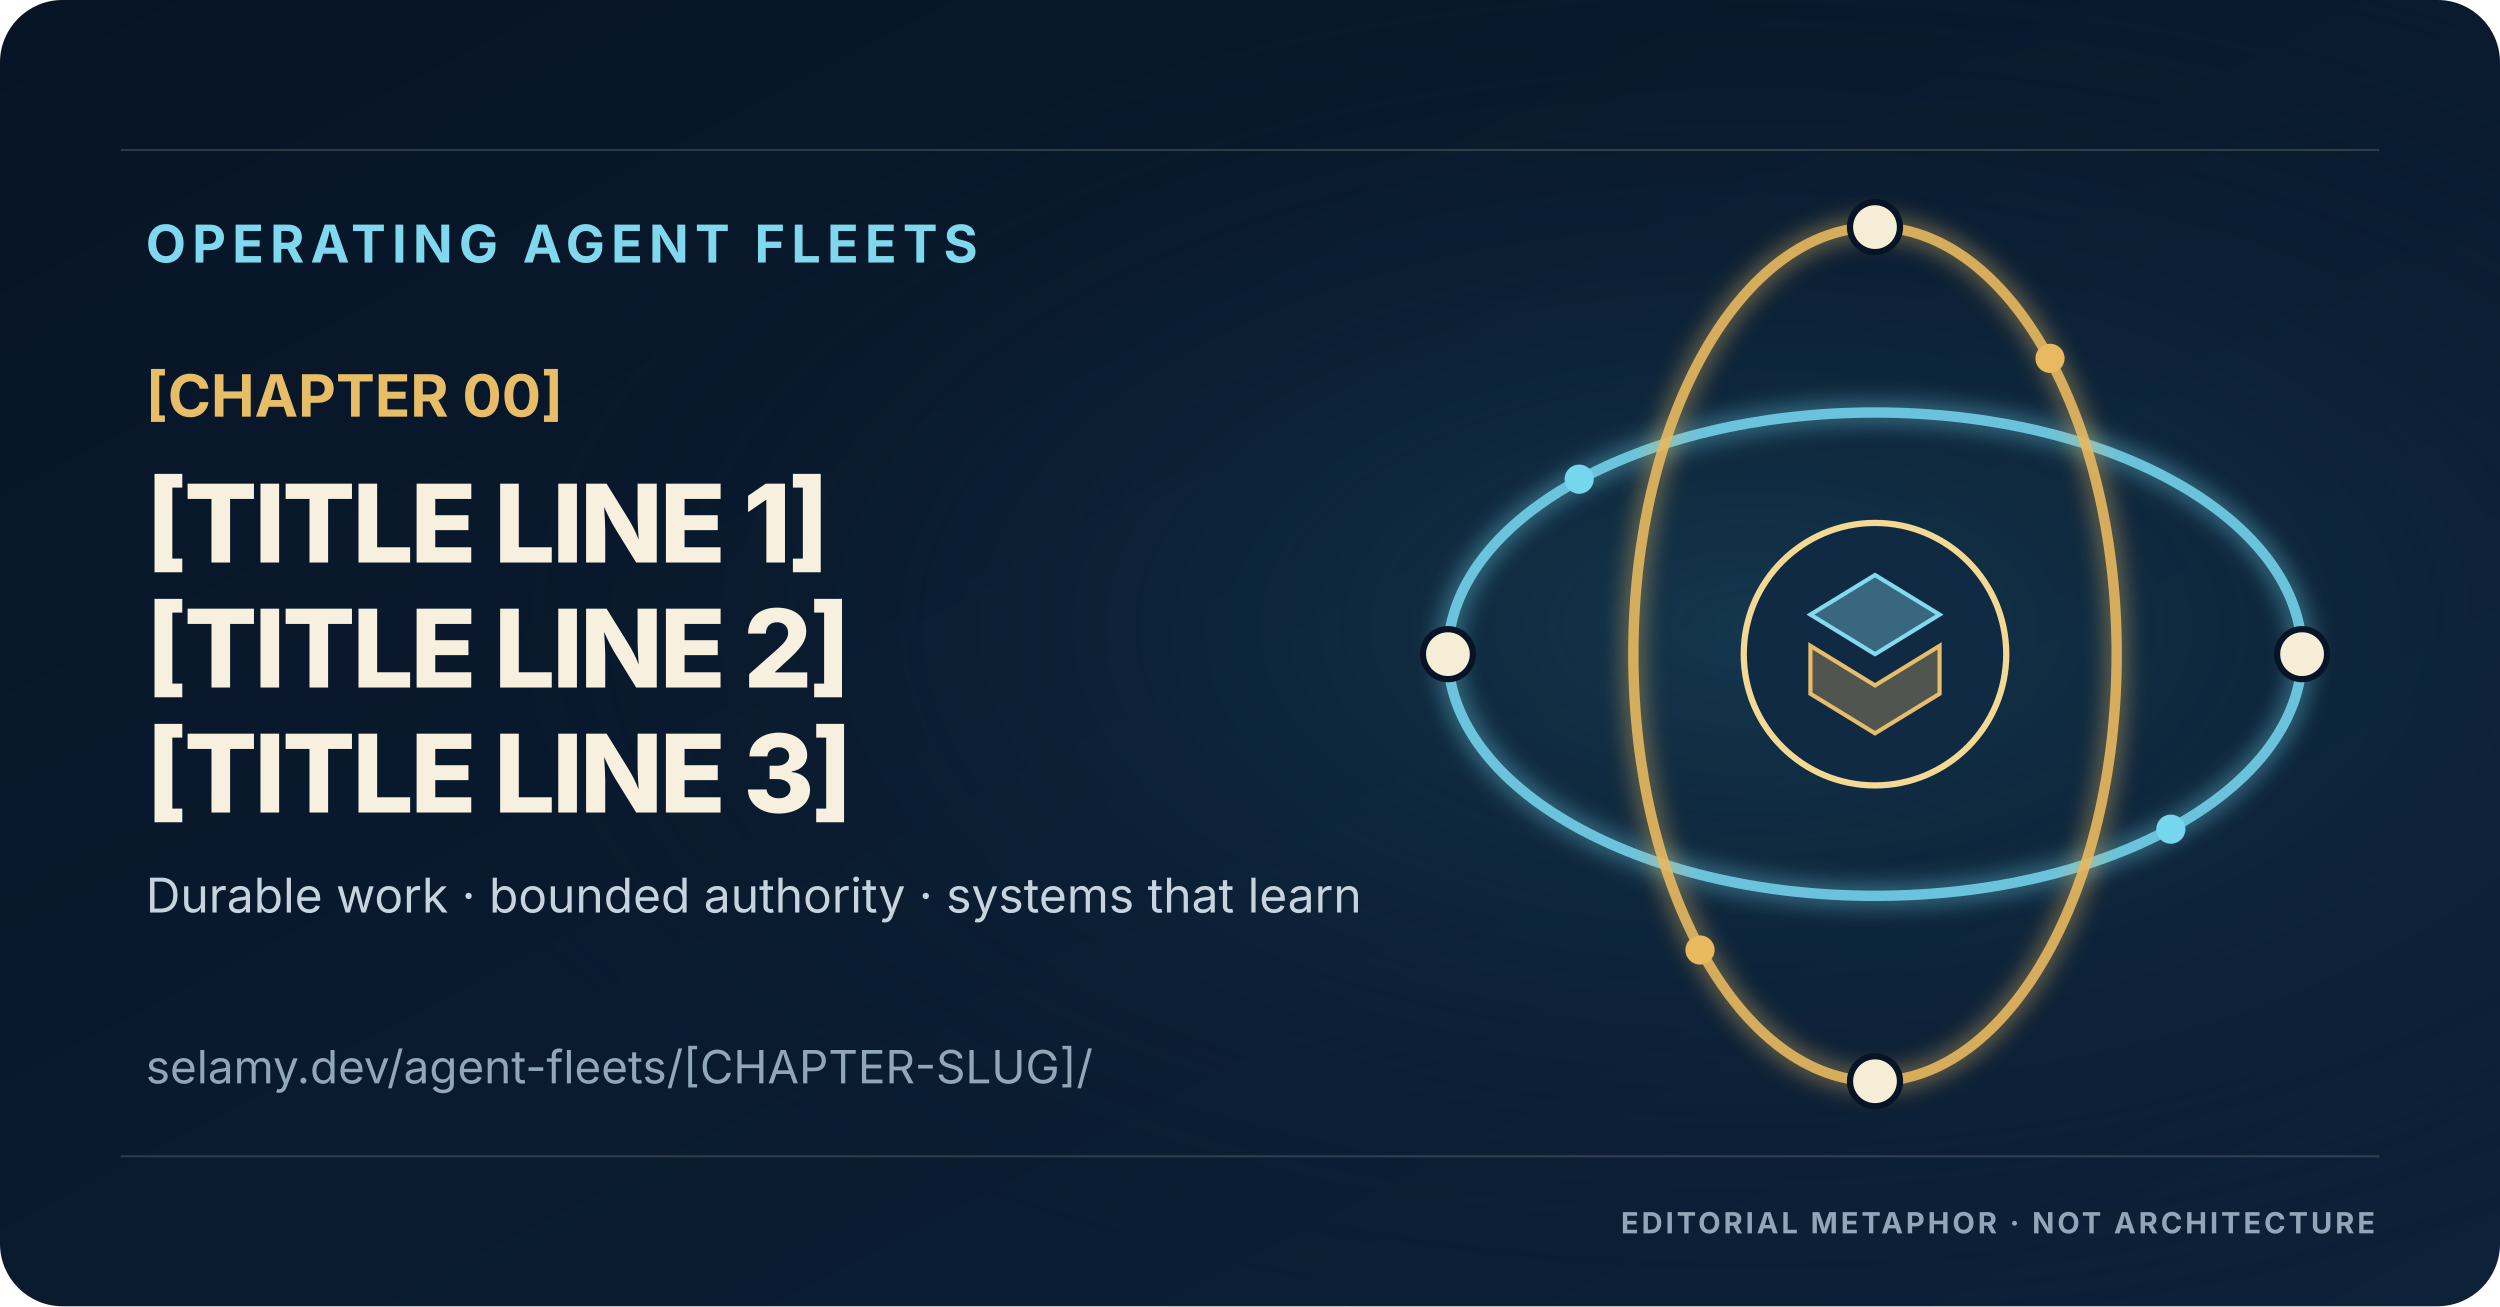
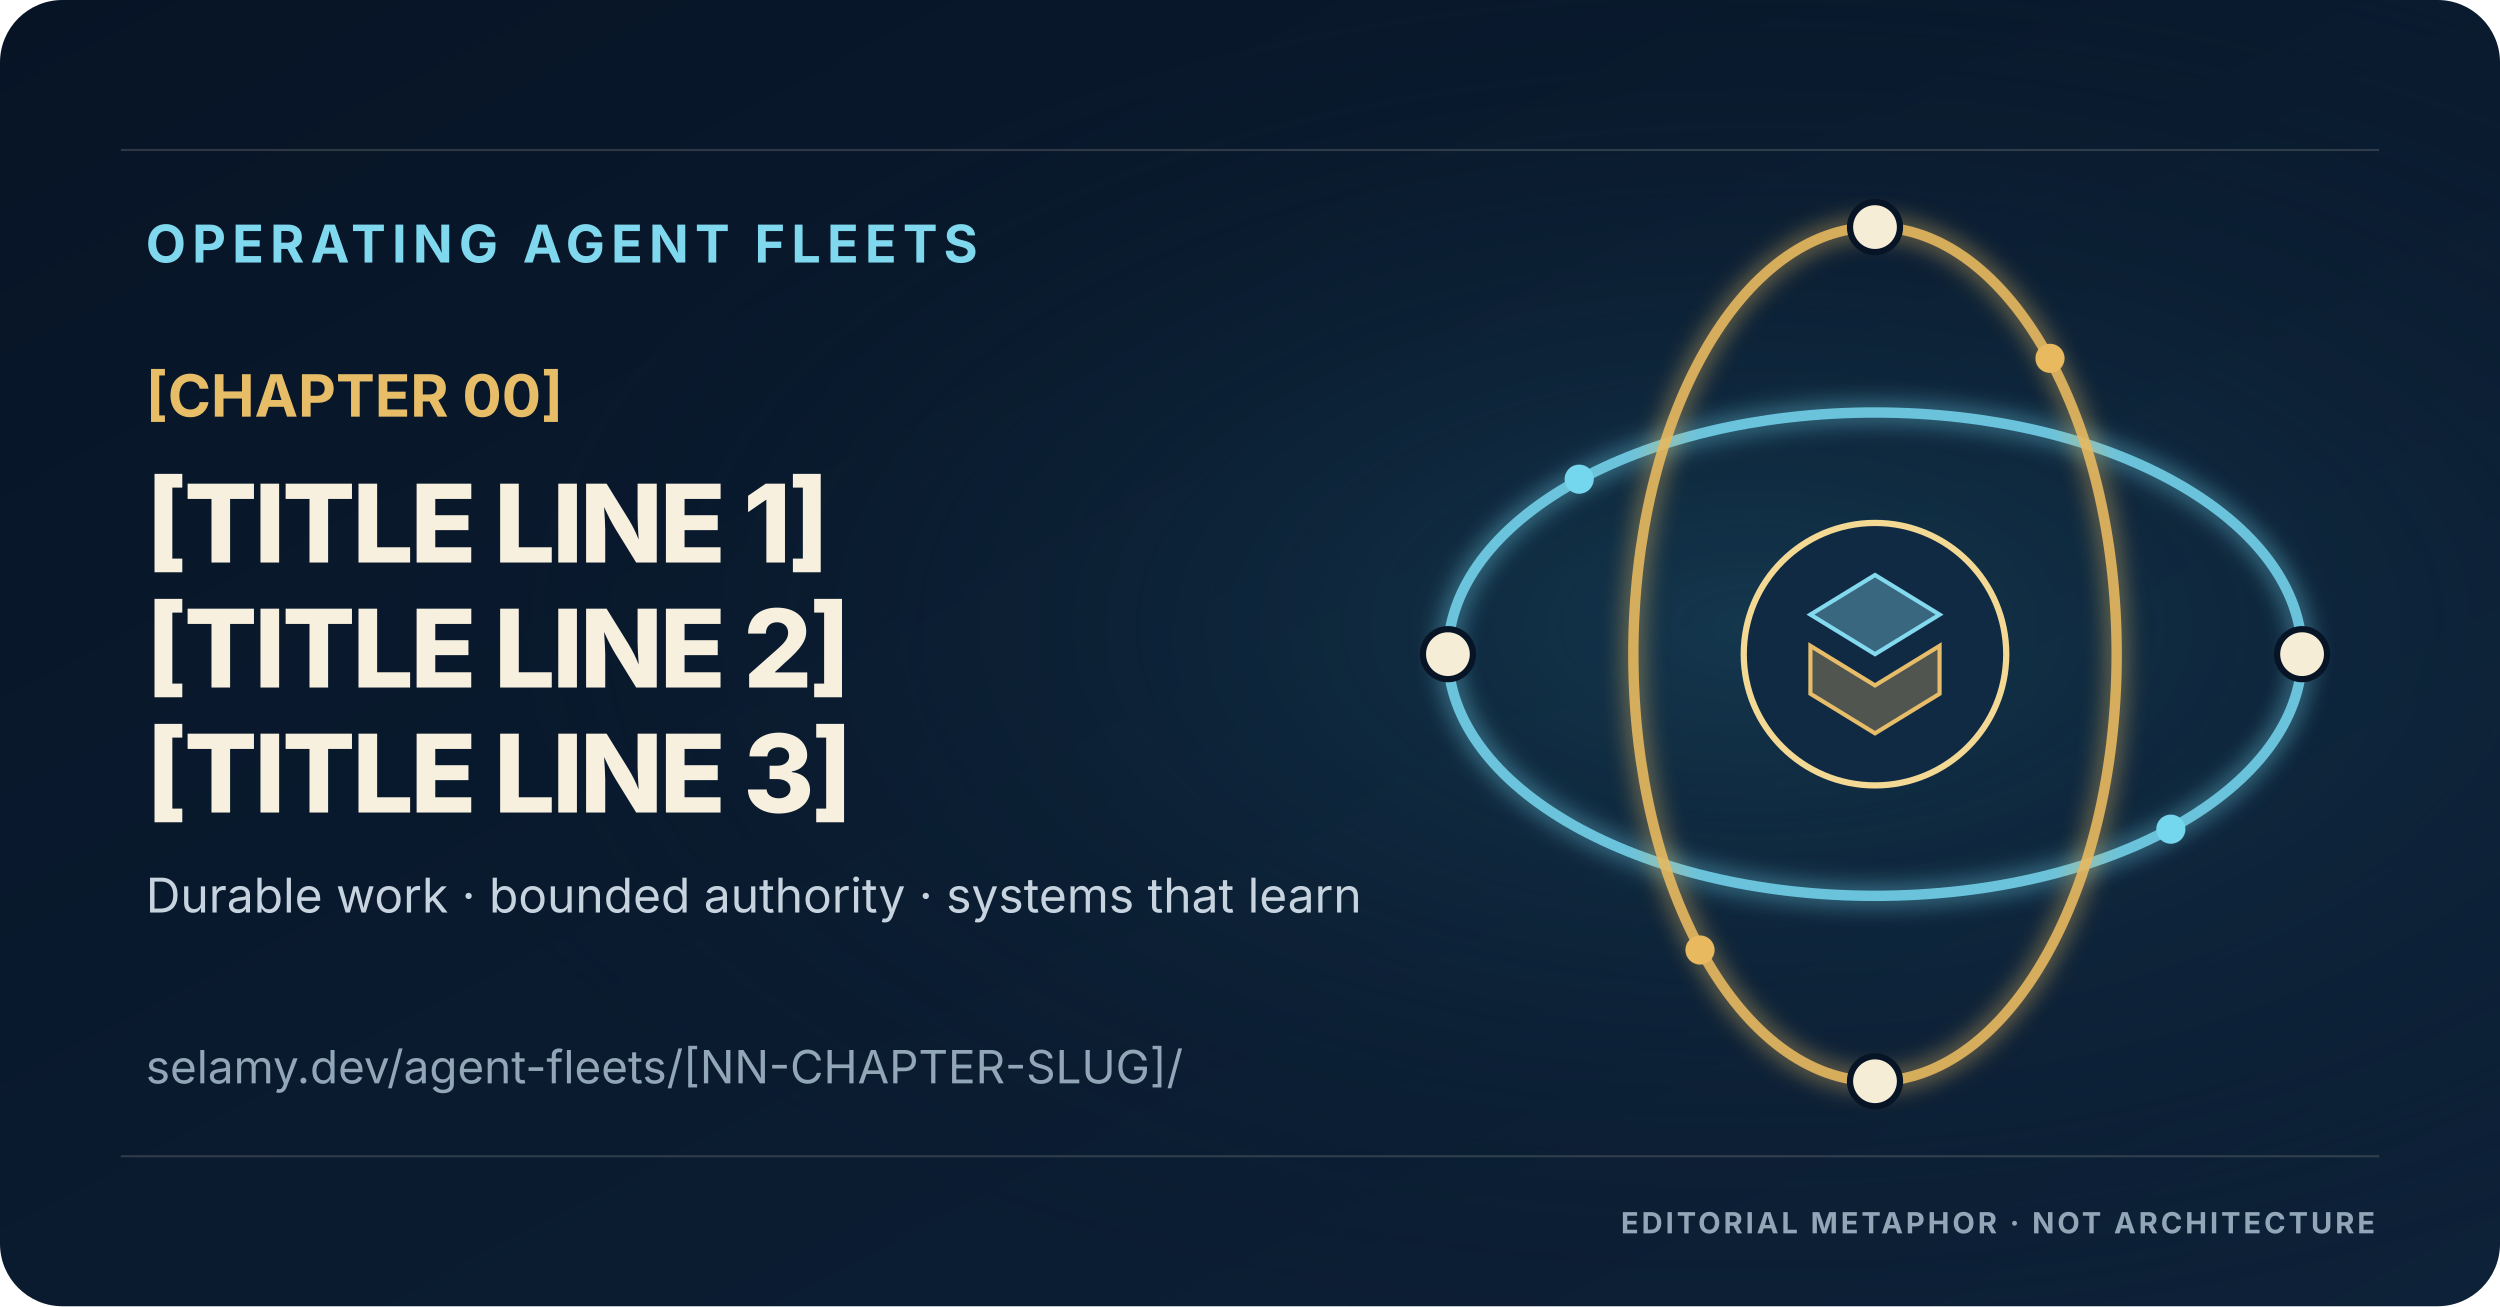
<svg xmlns="http://www.w3.org/2000/svg" width="1200" height="627" viewBox="0 0 1200 627" role="img" aria-labelledby="social-card-title social-card-desc">
  <defs>
    <linearGradient id="background" x1="0" y1="0" x2="1" y2="1">
      <stop offset="0" stop-color="#071426" />
      <stop offset="1" stop-color="#0d2138" />
    </linearGradient>
    <radialGradient id="glow" cx="70%" cy="48%" r="55%">
      <stop offset="0" stop-color="#1f5870" stop-opacity="0.45" />
      <stop offset="1" stop-color="#071426" stop-opacity="0" />
    </radialGradient>
    <filter id="soft-glow" x="-40%" y="-40%" width="180%" height="180%">
      <feGaussianBlur stdDeviation="6" result="blur" />
      <feMerge>
        <feMergeNode in="blur" />
        <feMergeNode in="SourceGraphic" />
      </feMerge>
    </filter>
  </defs>
  <rect width="1200" height="627" rx="30" fill="url(#background)" />
  <rect width="1200" height="627" rx="30" fill="url(#glow)" />
  <path d="M58 72H1142" stroke="#f3ead3" stroke-opacity="0.16" />
  <path d="M58 555H1142" stroke="#f3ead3" stroke-opacity="0.16" />
  <g font-family="Inter, ui-sans-serif, system-ui, sans-serif" fill="#f7f0df">
    <text x="70" y="126" font-size="25" font-weight="650" letter-spacing="3" fill="#7fd8ee">OPERATING AGENT FLEETS</text>
    <text id="chapter-label" x="70" y="200" font-size="28" font-weight="700" fill="#e8bd68">[CHAPTER 00]</text>
    <text id="title-line-1" x="70" y="270" font-size="52" font-weight="760" letter-spacing="-1.5">[TITLE LINE 1]</text>
    <text id="title-line-2" x="70" y="330" font-size="52" font-weight="760" letter-spacing="-1.5">[TITLE LINE 2]</text>
    <text id="title-line-3" x="70" y="390" font-size="52" font-weight="760" letter-spacing="-1.5">[TITLE LINE 3]</text>
    <text x="70" y="438" font-size="23" fill="#c7d4df">Durable work · bounded authority · systems that learn</text>
-     <text id="chapter-url" x="70" y="520" font-size="22" fill="#91a7b8">selamy.dev/agent-fleets/[CHAPTER-SLUG]/</text>
+     <text id="chapter-url" x="70" y="520" font-size="22" fill="#91a7b8">selamy.dev/agent-fleets/[NN-CHAPTER-SLUG]/</text>
  </g>
  <g transform="translate(900 314)" fill="none" stroke-linecap="round">
    <ellipse rx="205" ry="116" stroke="#75d7ee" stroke-width="5" stroke-opacity="0.85" filter="url(#soft-glow)" />
    <ellipse rx="205" ry="116" transform="rotate(90)" stroke="#e8b95e" stroke-width="5" stroke-opacity="0.88" filter="url(#soft-glow)" />
    <circle r="63" fill="#102a44" stroke="#f3d994" stroke-width="3" />
    <path d="M-31-19 0-38 31-19 0 0Z" fill="#83d9ed" fill-opacity="0.35" stroke="#83d9ed" stroke-width="2" />
    <path d="M-31-4 0 15 31-4V19L0 38-31 19Z" fill="#e7bd69" fill-opacity="0.3" stroke="#e7bd69" stroke-width="2" />
    <g fill="#f6edd7" stroke="#071426" stroke-width="3">
      <circle cx="-205" cy="0" r="12" />
      <circle cx="205" cy="0" r="12" />
      <circle cx="0" cy="-205" r="12" />
      <circle cx="0" cy="205" r="12" />
    </g>
    <g fill="#75d7ee">
      <circle cx="-142" cy="-84" r="7" />
      <circle cx="142" cy="84" r="7" />
    </g>
    <g fill="#e8b95e">
      <circle cx="84" cy="-142" r="7" />
      <circle cx="-84" cy="142" r="7" />
    </g>
  </g>
  <text x="1140" y="592" text-anchor="end" font-family="Inter, ui-sans-serif, system-ui, sans-serif" font-size="14" font-weight="650" letter-spacing="1.4" fill="#91a7b8">EDITORIAL METAPHOR · NOT ARCHITECTURE</text>
</svg>
